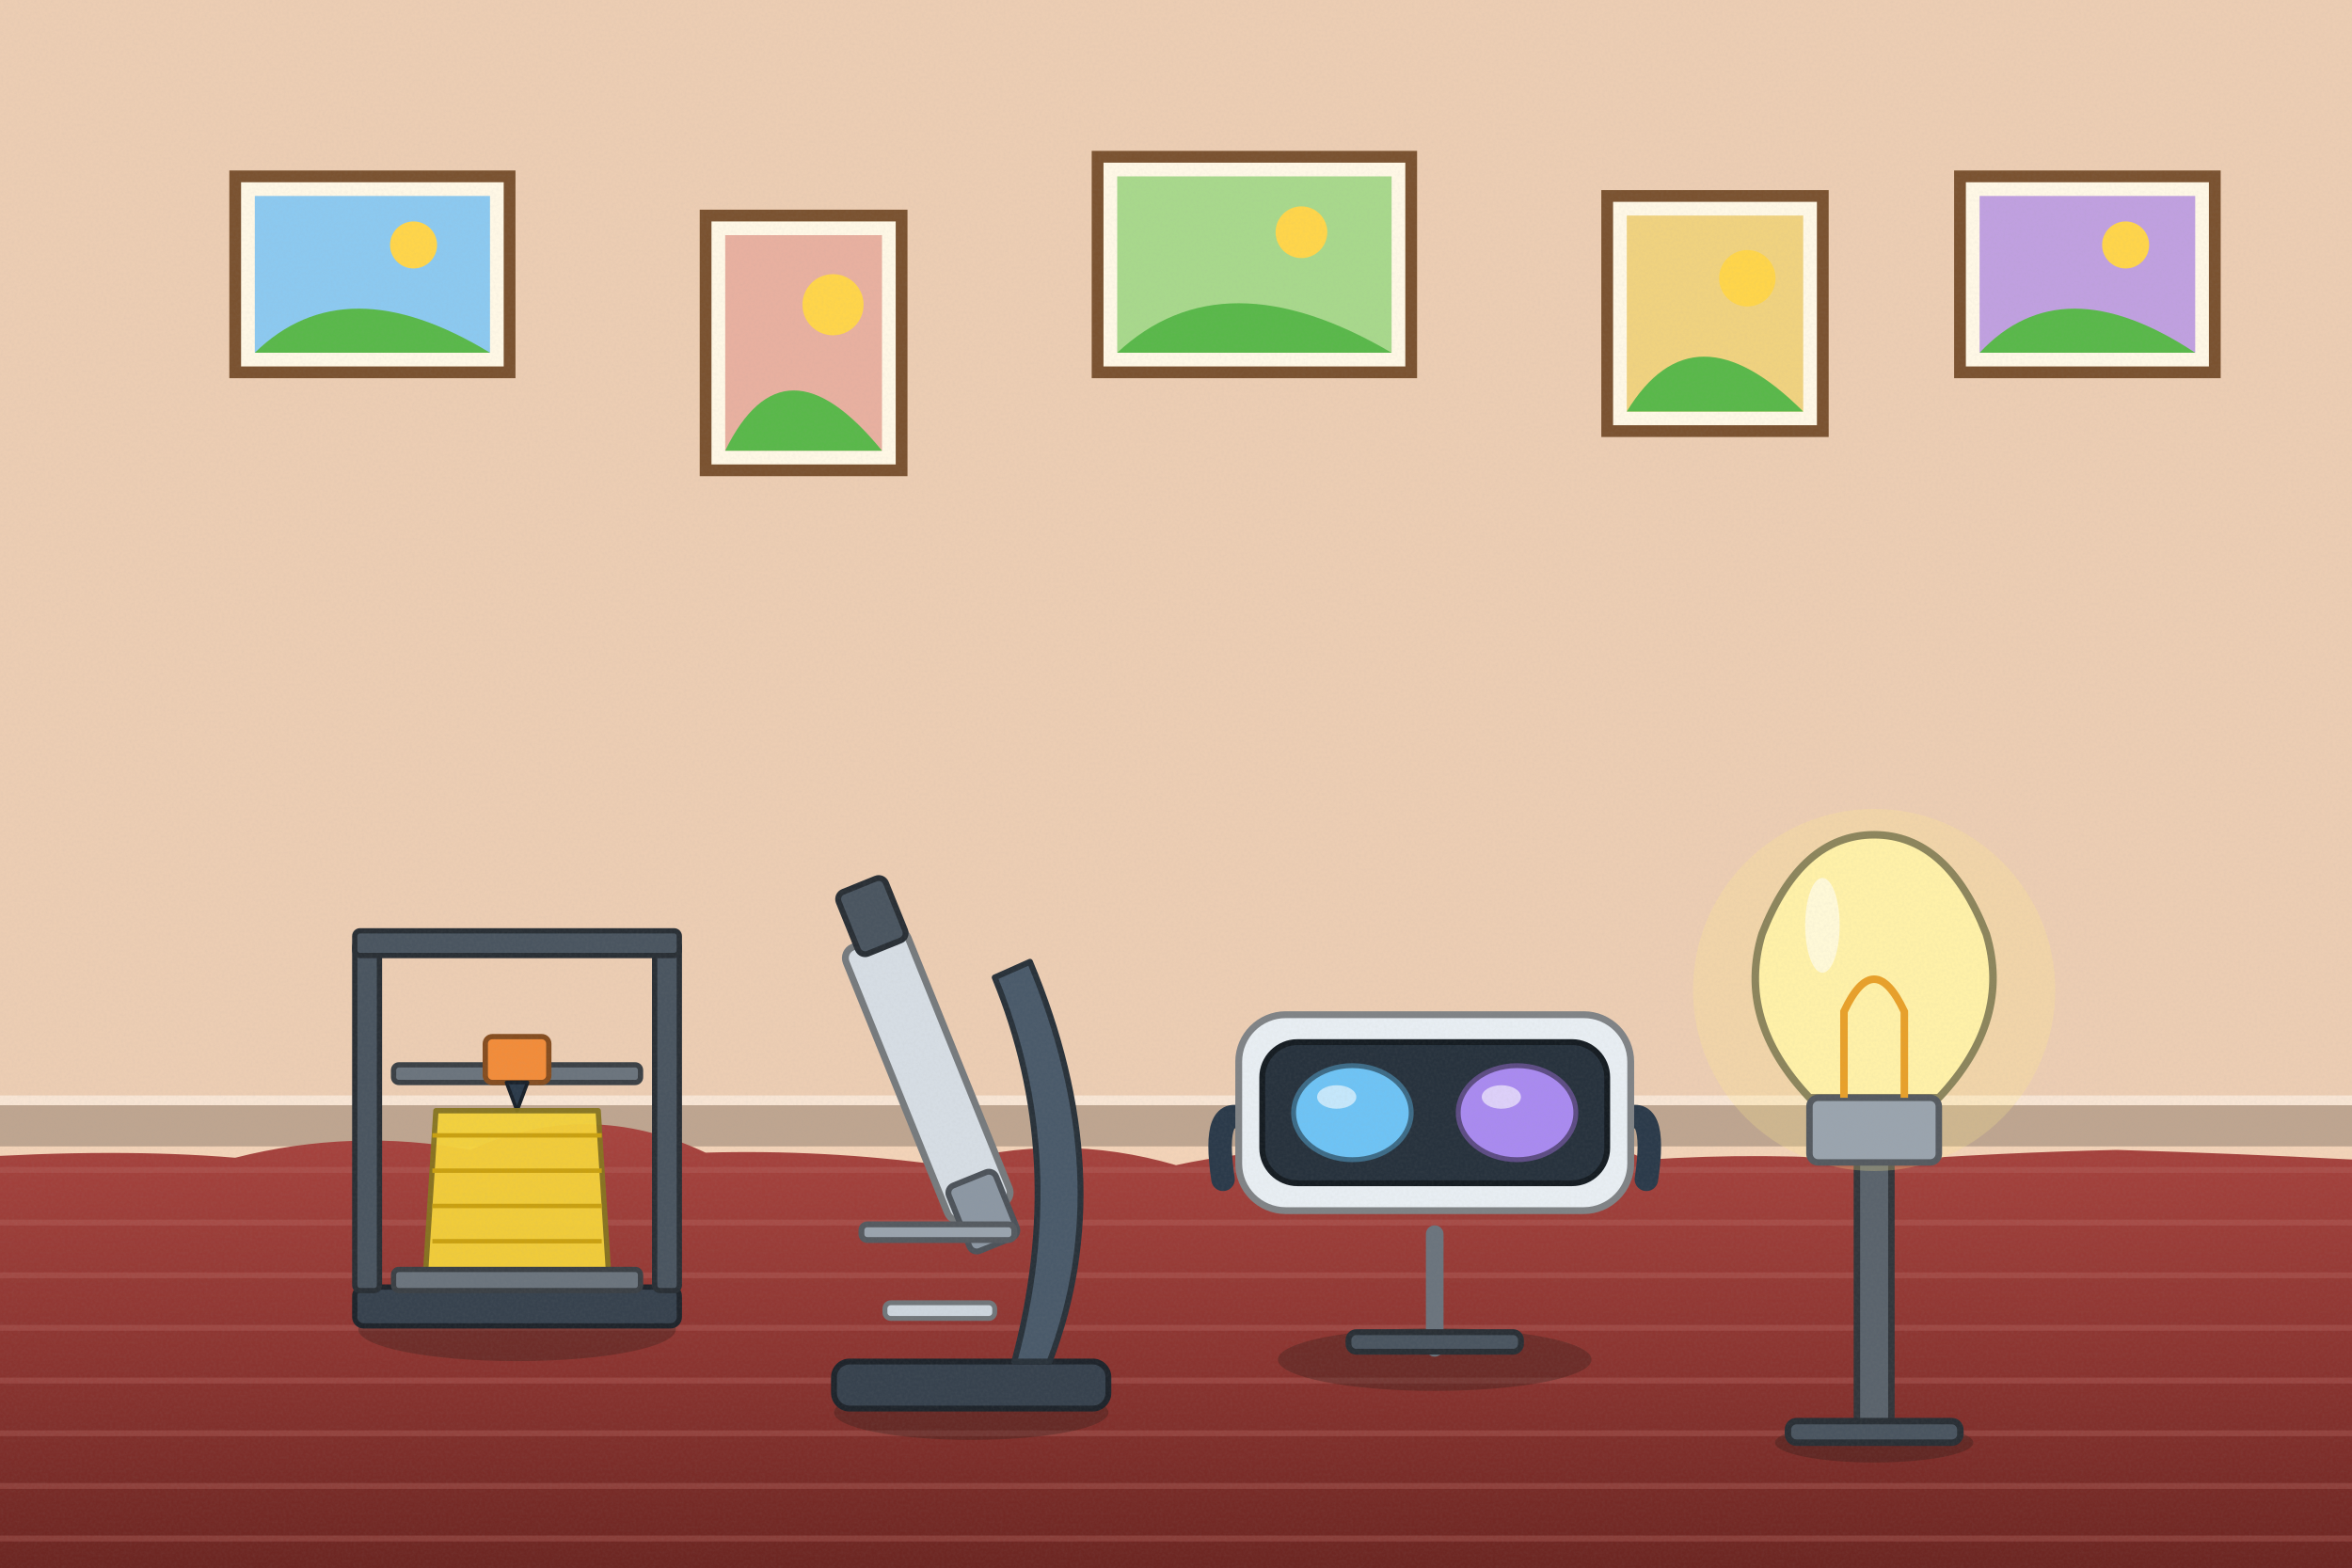
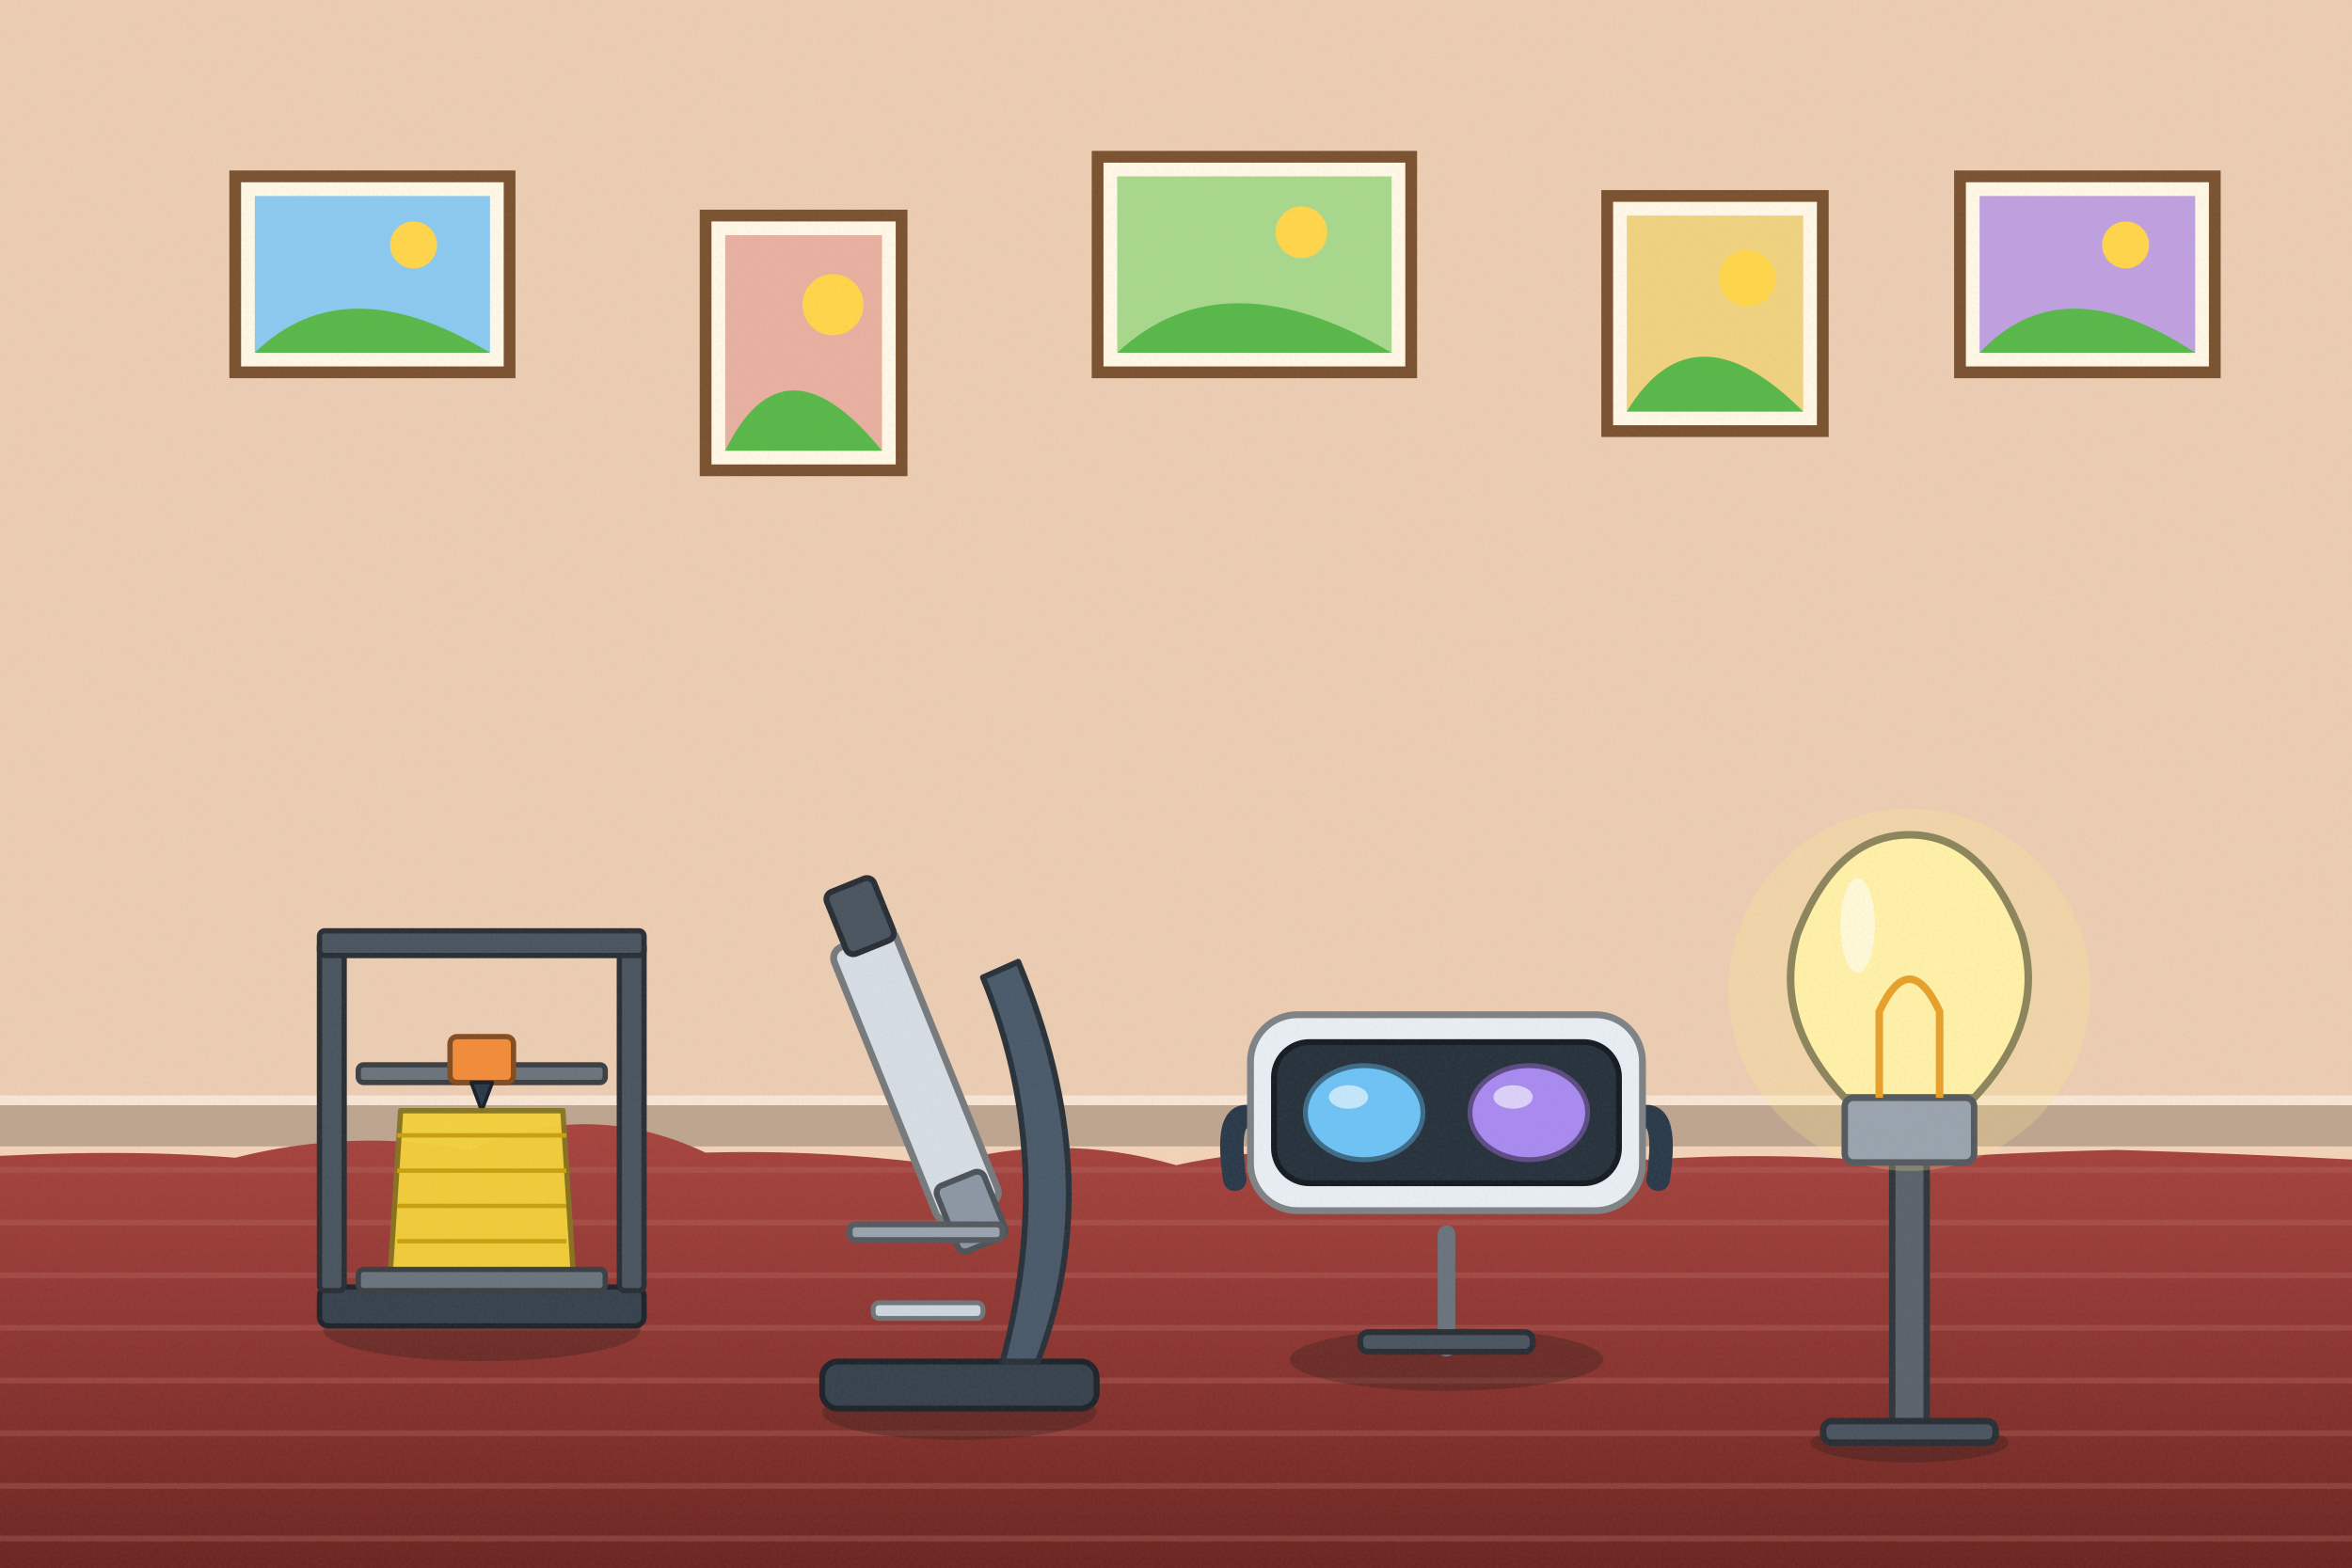
<svg xmlns="http://www.w3.org/2000/svg" viewBox="0 0 1200 800" width="1200" height="800">
  <defs>
    <linearGradient id="woodTone" x1="0" y1="0" x2="1" y2="0">
      <stop offset="0" stop-color="#a77649" />
      <stop offset=".5" stop-color="#7d5231" />
      <stop offset="1" stop-color="#5a381e" />
    </linearGradient>
    <linearGradient id="stoneTone" x1="0" y1="0" x2="0" y2="1">
      <stop offset="0" stop-color="#c5beb3" />
      <stop offset="1" stop-color="#7c7468" />
    </linearGradient>
    <filter id="softShadow" x="-20%" y="-20%" width="140%" height="140%">
      <feDropShadow dx="2" dy="5" stdDeviation="4" flood-color="#1b1a14" flood-opacity=".25" />
    </filter>
    <filter id="grain" x="0" y="0" width="100%" height="100%">
      <feTurbulence type="fractalNoise" baseFrequency=".7" numOctaves="2" seed="11" />
      <feColorMatrix type="matrix" values="0 0 0 0 .34  0 0 0 0 .34  0 0 0 0 .32  0 0 0 .22 -.07" />
    </filter>
    <linearGradient id="gndG" x1="0" y1="0" x2="0" y2="1">
      <stop offset="0" stop-color="#a8443f" />
      <stop offset=".5" stop-color="#8a3430" />
      <stop offset="1" stop-color="#66231f" />
    </linearGradient>
  </defs>
  <rect width="1200" height="800" fill="#f3d3b8" />
  <rect x="0" y="0" width="1200" height="585" fill="#e0c2a9" opacity=".35" />
  <rect x="0" y="563" width="1200" height="22" fill="#bea590" />
  <rect x="0" y="559" width="1200" height="5" fill="#f8e5d4" />
  <g>
    <rect x="120" y="90" width="140" height="100" fill="#fff8e6" stroke="#7a5230" stroke-width="6" />
    <rect x="130" y="100" width="120" height="80" fill="#8cc9f0" />
    <circle cx="211" cy="125" r="12" fill="#ffd54a" />
    <path d="M130,180 Q176,135 250,180 Z" fill="#59b84a" />
    <rect x="360" y="110" width="100" height="130" fill="#fff8e6" stroke="#7a5230" stroke-width="6" />
    <rect x="370" y="120" width="80" height="110" fill="#e8b0a0" />
    <circle cx="425" cy="155.5" r="15.6" fill="#ffd54a" />
    <path d="M370,230 Q400,168.5 450,230 Z" fill="#59b84a" />
    <rect x="560" y="80" width="160" height="110" fill="#fff8e6" stroke="#7a5230" stroke-width="6" />
    <rect x="570" y="90" width="140" height="90" fill="#a8d88c" />
    <circle cx="664" cy="118.5" r="13.2" fill="#ffd54a" />
    <path d="M570,180 Q624,129.5 710,180 Z" fill="#59b84a" />
    <rect x="820" y="100" width="110" height="120" fill="#fff8e6" stroke="#7a5230" stroke-width="6" />
    <rect x="830" y="110" width="90" height="100" fill="#f0d27f" />
    <circle cx="891.5" cy="142" r="14.4" fill="#ffd54a" />
    <path d="M830,210 Q864,154 920,210 Z" fill="#59b84a" />
    <rect x="1000" y="90" width="130" height="100" fill="#fff8e6" stroke="#7a5230" stroke-width="6" />
    <rect x="1010" y="100" width="110" height="80" fill="#c0a0e0" />
    <circle cx="1084.5" cy="125" r="12" fill="#ffd54a" />
    <path d="M1010,180 Q1052,135 1120,180 Z" fill="#59b84a" />
  </g>
  <g>
    <path d="M-20,591 Q60,585.8 120,590.8 Q180,575.6 240,586.8 Q300,559.9 360,588.2 Q420,586.5 480,594.5 Q540,577 600,594.6 Q660,581.5 720,591.8 Q780,564.3 840,591.8 Q900,587.8 960,592.5 Q1020,588.2 1080,586.8 Q1140,588.6 1200,591.7 Q1260,573 1320,590.6 L1240,820 L-20,820 Z" fill="url(#gndG)" />
    <line x1="-10" y1="597" x2="1210" y2="597" stroke="#b86662" stroke-width="3" opacity=".35" />
    <line x1="-10" y1="623.9" x2="1210" y2="623.9" stroke="#b86662" stroke-width="3" opacity=".35" />
    <line x1="-10" y1="650.8" x2="1210" y2="650.8" stroke="#b86662" stroke-width="3" opacity=".35" />
    <line x1="-10" y1="677.6" x2="1210" y2="677.6" stroke="#b86662" stroke-width="3" opacity=".35" />
    <line x1="-10" y1="704.5" x2="1210" y2="704.5" stroke="#b86662" stroke-width="3" opacity=".35" />
    <line x1="-10" y1="731.4" x2="1210" y2="731.4" stroke="#b86662" stroke-width="3" opacity=".35" />
    <line x1="-10" y1="758.3" x2="1210" y2="758.3" stroke="#b86662" stroke-width="3" opacity=".35" />
    <line x1="-10" y1="785.1" x2="1210" y2="785.1" stroke="#b86662" stroke-width="3" opacity=".35" />
  </g>
-   <g transform="translate(263.8,678.4) scale(0.9)">
+   <g transform="translate(245.8,678.4) scale(0.9)">
    <ellipse cx="0" cy="0" rx="90" ry="18" fill="#1b1a14" opacity="0.28" />
    <rect x="-92" y="-24" width="184" height="22" rx="5" fill="#37424e" stroke="#1e242b" stroke-width="3" />
    <rect x="-92" y="-220" width="14" height="198" rx="3" fill="#4a5560" stroke="#292f35" stroke-width="3" />
    <rect x="78" y="-220" width="14" height="198" rx="3" fill="#4a5560" stroke="#292f35" stroke-width="3" />
    <rect x="-92" y="-226" width="184" height="14" rx="3" fill="#4a5560" stroke="#292f35" stroke-width="3" />
    <rect x="-70" y="-150" width="140" height="10" rx="3" fill="#6b747d" stroke="#3b4045" stroke-width="3" />
    <rect x="-18" y="-166" width="36" height="26" rx="4" fill="#f28c3a" stroke="#854d20" stroke-width="3" />
    <path d="M-6,-140 L6,-140 L0,-124 Z" fill="#2b3a4a" stroke="#182029" stroke-width="2" stroke-linejoin="round" stroke-linecap="round" />
    <path d="M-46,-124 L46,-124 L52,-30 L-52,-30 Z" fill="#f4d23a" stroke="#867420" stroke-width="3" stroke-linejoin="round" stroke-linecap="round" opacity=".95" />
    <line x1="-48" y1="-110" x2="48" y2="-110" stroke="#c9a010" stroke-width="2.5" />
    <line x1="-48" y1="-90" x2="48" y2="-90" stroke="#c9a010" stroke-width="2.5" />
    <line x1="-48" y1="-70" x2="48" y2="-70" stroke="#c9a010" stroke-width="2.5" />
    <line x1="-48" y1="-50" x2="48" y2="-50" stroke="#c9a010" stroke-width="2.5" />
    <rect x="-70" y="-34" width="140" height="12" rx="3" fill="#6b747d" stroke="#3b4045" stroke-width="3" />
  </g>
-   <g transform="translate(732,693.8) scale(1)">
+   <g transform="translate(738,693.8) scale(1)">
    <ellipse cx="0" cy="0" rx="80" ry="16" fill="#1b1a14" opacity="0.28" />
    <line x1="0" y1="-6" x2="0" y2="-64" stroke="#6b747d" stroke-width="9" stroke-linecap="round" />
    <rect x="-44" y="-14" width="88" height="10" rx="4" fill="#4a5560" stroke="#292f35" stroke-width="3" />
    <path d="M-96,-122 Q-114,-132 -108,-92 M96,-122 Q114,-132 108,-92" stroke="#2b3a4a" stroke-width="12" fill="none" stroke-linecap="round" />
    <rect x="-100" y="-176" width="200" height="100" rx="24" fill="#e8eef3" stroke="#808386" stroke-width="3.5" />
    <rect x="-88" y="-162" width="176" height="72" rx="18" fill="#27323d" stroke="#151c22" stroke-width="3" />
    <ellipse cx="-42" cy="-126" rx="30" ry="24" fill="#6ec3f5" stroke="#3d6b87" stroke-width="2.5" />
    <ellipse cx="42" cy="-126" rx="30" ry="24" fill="#a98af0" stroke="#5d4c84" stroke-width="2.5" />
    <ellipse cx="-50" cy="-134" rx="10" ry="6" fill="#ffffff" opacity="0.6" />
    <ellipse cx="34" cy="-134" rx="10" ry="6" fill="#ffffff" opacity="0.6" />
  </g>
-   <g transform="translate(495.5,720.8) scale(1)">
+   <g transform="translate(489.5,720.8) scale(1)">
    <ellipse cx="0" cy="0" rx="70" ry="14" fill="#1b1a14" opacity="0.28" />
    <rect x="-70" y="-26" width="140" height="24" rx="8" fill="#37424e" stroke="#1e242b" stroke-width="3" />
    <path d="M40,-26 Q76,-120 30,-230 L12,-222 Q50,-130 22,-26 Z" fill="#4a5a6a" stroke="#29323a" stroke-width="3" stroke-linejoin="round" stroke-linecap="round" />
    <g transform="rotate(-22 -10 -150)">
      <rect x="-30" y="-250" width="34" height="150" rx="6" fill="#d6dde4" stroke="#767a7d" stroke-width="3.5" />
      <rect x="-26" y="-118" width="26" height="36" rx="4" fill="#8c97a3" stroke="#4d535a" stroke-width="3" />
      <rect x="-22" y="-278" width="26" height="34" rx="4" fill="#4a5560" stroke="#292f35" stroke-width="3" />
    </g>
    <rect x="-56" y="-96" width="78" height="8" rx="3" fill="#9aa4ae" stroke="#555a60" stroke-width="3" />
    <rect x="-44" y="-56" width="56" height="8" rx="3" fill="#cdd6de" stroke="#71767a" stroke-width="2.5" />
  </g>
-   <g transform="translate(956.2,736.2) scale(1.1)">
+   <g transform="translate(974.2,736.2) scale(1.1)">
    <ellipse cx="0" cy="0" rx="46" ry="9.2" fill="#1b1a14" opacity="0.28" />
    <rect x="-8" y="-150" width="16" height="148" rx="4" fill="#5a636c" stroke="#32363b" stroke-width="3" />
    <rect x="-40" y="-10" width="80" height="10" rx="4" fill="#4a5560" stroke="#292f35" stroke-width="3" />
    <circle cx="0" cy="-210" r="84" fill="#ffe88a" opacity=".25" />
    <path d="M-30,-160 Q-64,-196 -52,-236 Q-34,-282 0,-282 Q34,-282 52,-236 Q64,-196 30,-160 Z" fill="#fff1a8" stroke="#8c855c" stroke-width="3.5" stroke-linejoin="round" stroke-linecap="round" />
    <rect x="-30" y="-160" width="60" height="30" rx="4" fill="#9aa4ae" stroke="#555a60" stroke-width="3" />
    <path d="M-14,-160 L-14,-200 Q0,-230 14,-200 L14,-160" stroke="#e8a02a" stroke-width="3.5" fill="none" />
    <ellipse cx="-24" cy="-240" rx="8" ry="22" fill="#ffffff" opacity="0.55" />
  </g>
  <rect x="-1" y="0" width="1202" height="800" filter="url(#grain)" opacity=".55" />
</svg>
